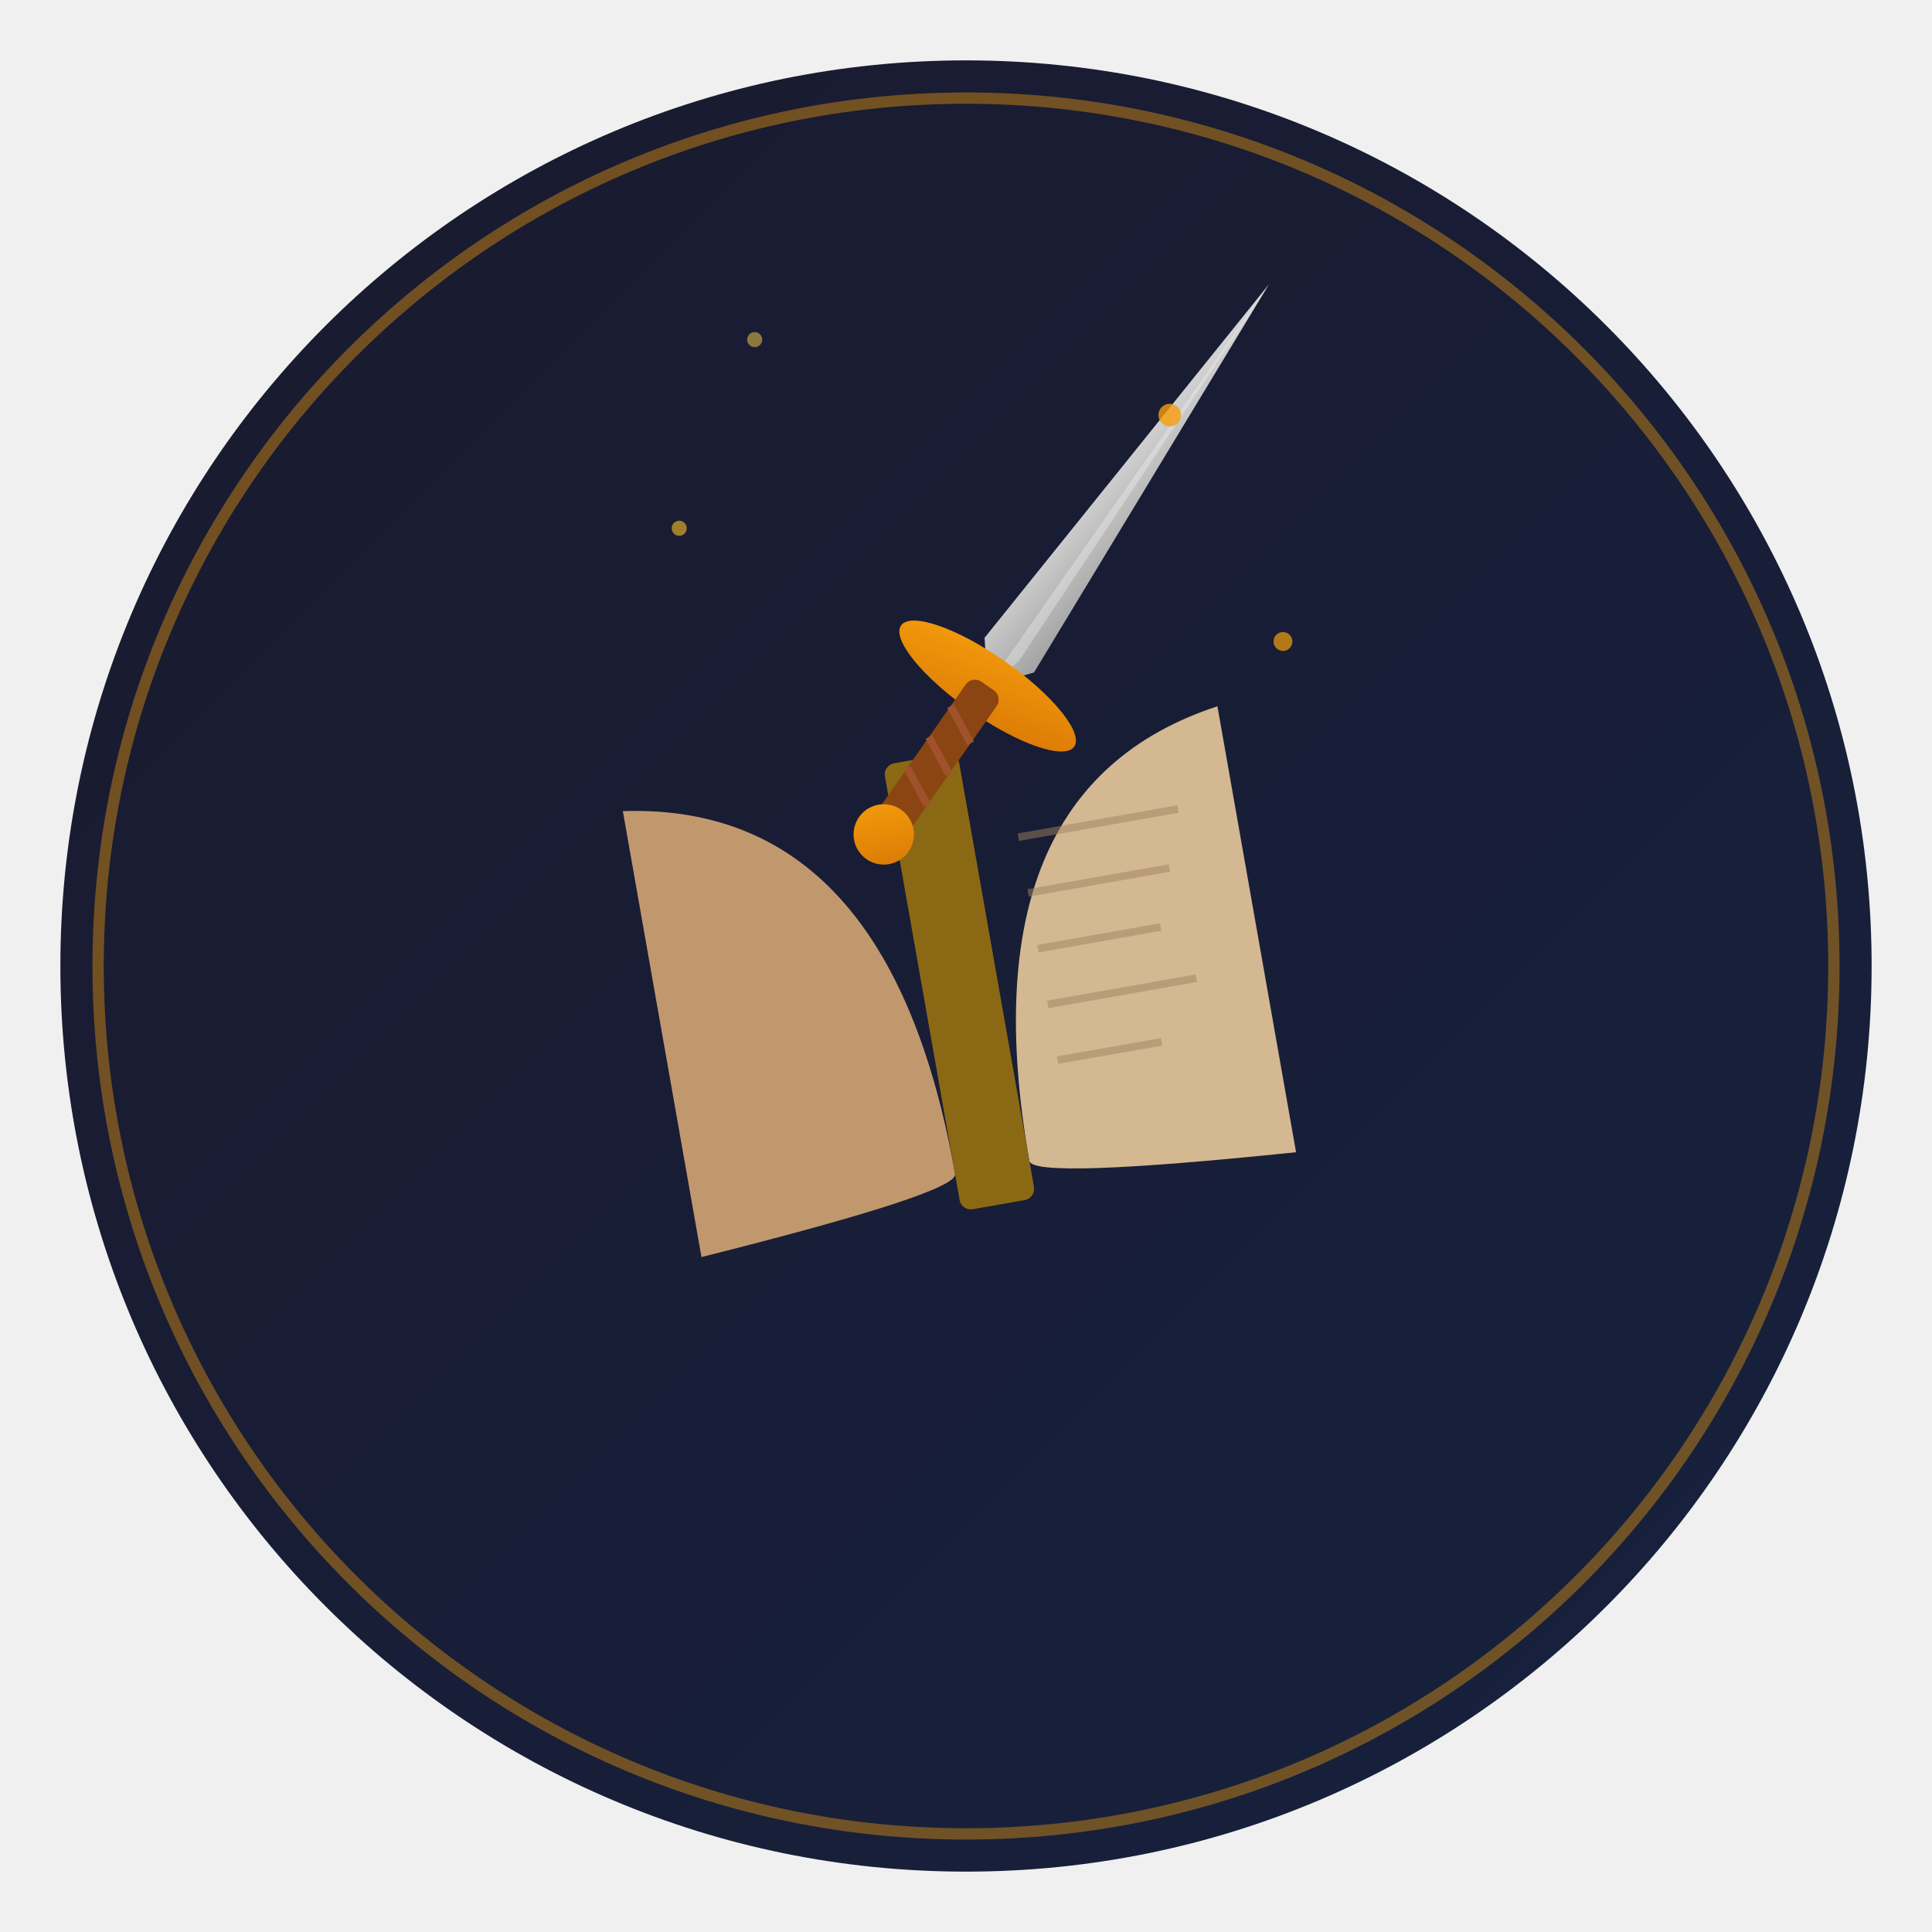
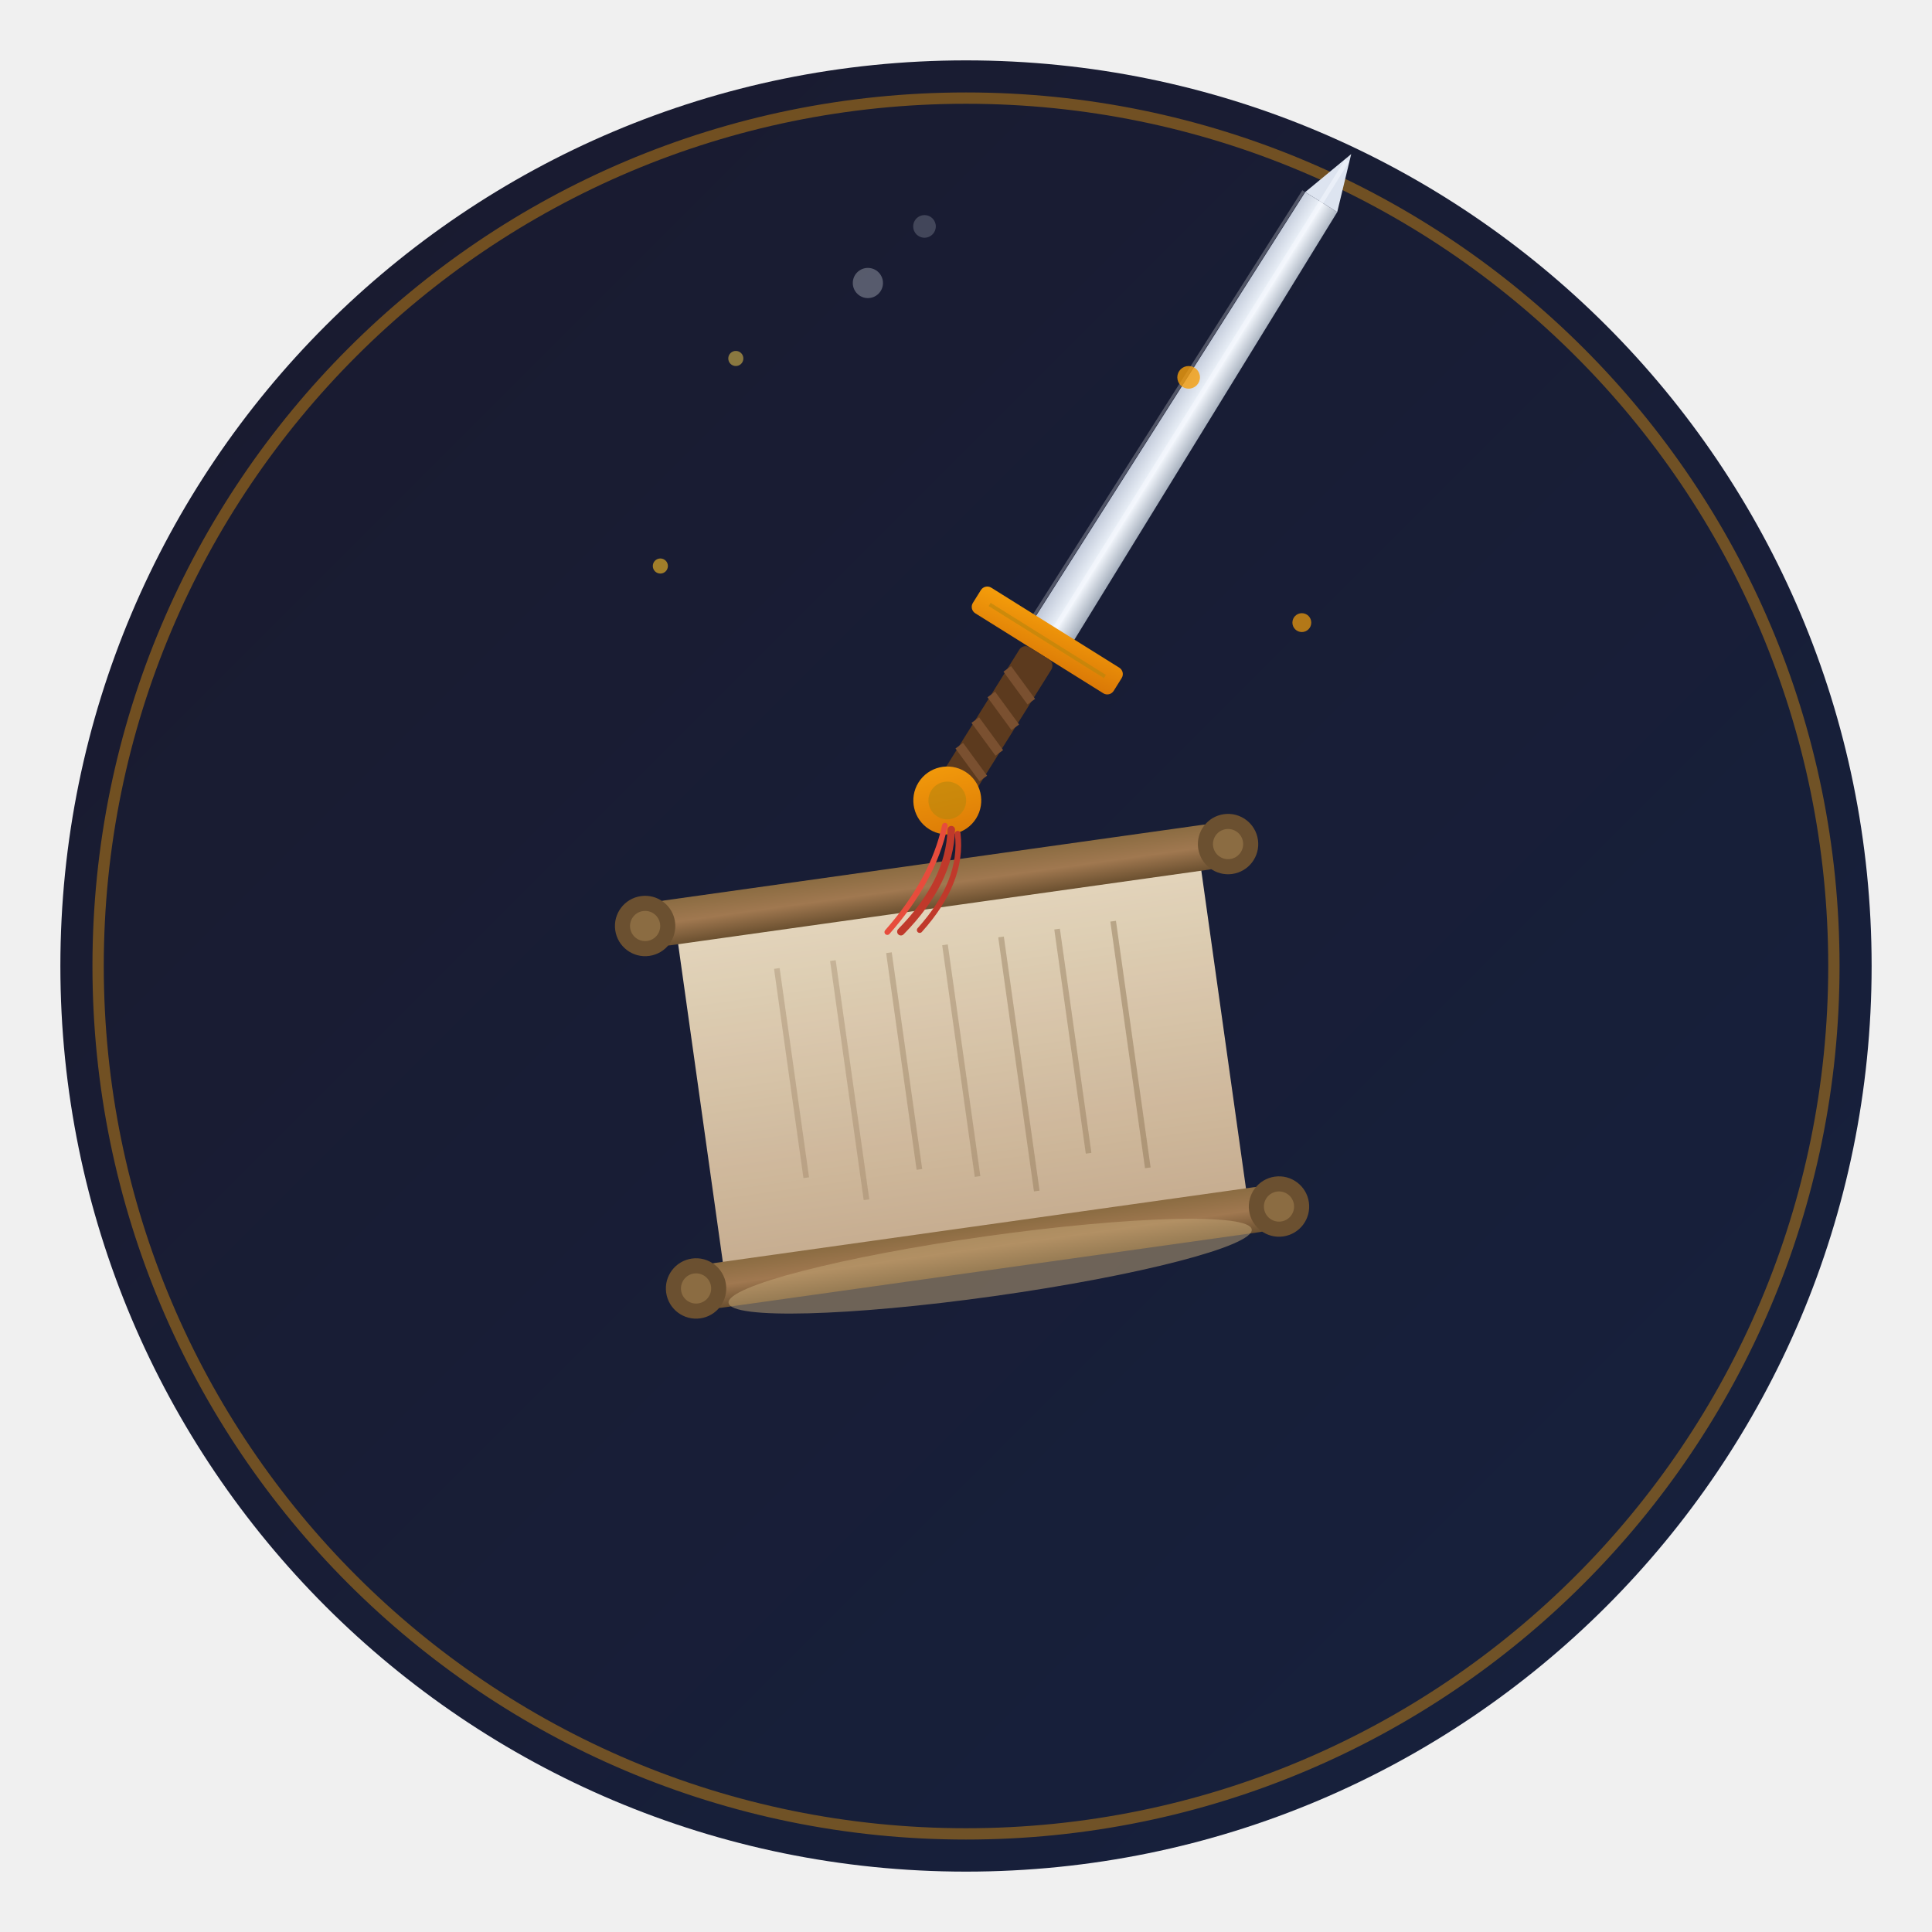
<svg xmlns="http://www.w3.org/2000/svg" viewBox="0 0 512 512">
  <defs>
    <linearGradient id="bg" x1="0%" y1="0%" x2="100%" y2="100%">
      <stop offset="0%" style="stop-color:#1a1a2e" />
      <stop offset="100%" style="stop-color:#16213e" />
    </linearGradient>
-     <linearGradient id="sword" x1="0%" y1="0%" x2="100%" y2="100%">
-       <stop offset="0%" style="stop-color:#e8e8e8" />
-       <stop offset="100%" style="stop-color:#a0a0a0" />
+     <linearGradient id="blade" x1="0%" y1="0%" x2="100%" y2="0%">
+       <stop offset="0%" style="stop-color:#c0c8d8" />
+       <stop offset="45%" style="stop-color:#e8eef6" />
+       <stop offset="55%" style="stop-color:#f0f4fa" />
+       <stop offset="100%" style="stop-color:#a0aab8" />
    </linearGradient>
    <linearGradient id="glow" x1="0%" y1="0%" x2="100%" y2="100%">
      <stop offset="0%" style="stop-color:#f59e0b" />
      <stop offset="100%" style="stop-color:#d97706" />
    </linearGradient>
+     <linearGradient id="scroll" x1="0%" y1="0%" x2="0%" y2="100%">
+       <stop offset="0%" style="stop-color:#f5e6c8" />
+       <stop offset="100%" style="stop-color:#d4b896" />
+     </linearGradient>
+     <linearGradient id="roller" x1="0%" y1="0%" x2="0%" y2="100%">
+       <stop offset="0%" style="stop-color:#8b6c42" />
+       <stop offset="50%" style="stop-color:#a07850" />
+       <stop offset="100%" style="stop-color:#6b5030" />
+     </linearGradient>
  </defs>
  <circle cx="256" cy="256" r="240" fill="url(#bg)" />
  <circle cx="256" cy="256" r="230" fill="none" stroke="#f59e0b" stroke-width="3" opacity="0.4" />
-   <g transform="translate(256,270) rotate(-10)">
-     <path d="M-10,40 Q-10,-60 -80,-70 L-80,50 Q-10,45 -10,40 Z" fill="#d4a574" opacity="0.9" />
-     <path d="M10,40 Q10,-60 80,-70 L80,50 Q10,45 10,40 Z" fill="#e8c99b" opacity="0.9" />
-     <rect x="-10" y="-70" width="20" height="120" rx="3" fill="#8b6914" />
-     <line x1="22" y1="-45" x2="65" y2="-45" stroke="#a08060" stroke-width="2" opacity="0.5" />
-     <line x1="22" y1="-30" x2="60" y2="-30" stroke="#a08060" stroke-width="2" opacity="0.5" />
-     <line x1="22" y1="-15" x2="55" y2="-15" stroke="#a08060" stroke-width="2" opacity="0.5" />
-     <line x1="22" y1="0" x2="62" y2="0" stroke="#a08060" stroke-width="2" opacity="0.5" />
-     <line x1="22" y1="15" x2="50" y2="15" stroke="#a08060" stroke-width="2" opacity="0.5" />
+   <g transform="translate(256,290) rotate(-8)">
+     <rect x="-70" y="-55" width="140" height="95" rx="2" fill="url(#scroll)" opacity="0.92" />
+     <line x1="45" y1="-40" x2="45" y2="26" stroke="#8a7050" stroke-width="1.5" opacity="0.45" />
+     <line x1="30" y1="-40" x2="30" y2="20" stroke="#8a7050" stroke-width="1.5" opacity="0.4" />
+     <line x1="15" y1="-40" x2="15" y2="28" stroke="#8a7050" stroke-width="1.5" opacity="0.4" />
+     <line x1="0" y1="-40" x2="0" y2="22" stroke="#8a7050" stroke-width="1.5" opacity="0.35" />
+     <line x1="-15" y1="-40" x2="-15" y2="18" stroke="#8a7050" stroke-width="1.5" opacity="0.35" />
+     <line x1="-30" y1="-40" x2="-30" y2="24" stroke="#8a7050" stroke-width="1.5" opacity="0.3" />
+     <line x1="-45" y1="-40" x2="-45" y2="16" stroke="#8a7050" stroke-width="1.5" opacity="0.3" />
+     <rect x="-78" y="-62" width="156" height="12" rx="6" fill="url(#roller)" />
+     <circle cx="-78" cy="-56" r="8" fill="#6b5030" />
+     <circle cx="-78" cy="-56" r="4" fill="#8b6c42" />
+     <circle cx="78" cy="-56" r="8" fill="#6b5030" />
+     <circle cx="78" cy="-56" r="4" fill="#8b6c42" />
+     <rect x="-78" y="35" width="156" height="12" rx="6" fill="url(#roller)" />
+     <ellipse cx="0" cy="46" rx="70" ry="8" fill="#c4a878" opacity="0.5" />
+     <circle cx="-78" cy="41" r="8" fill="#6b5030" />
+     <circle cx="-78" cy="41" r="4" fill="#8b6c42" />
+     <circle cx="78" cy="41" r="8" fill="#6b5030" />
+     <circle cx="78" cy="41" r="4" fill="#8b6c42" />
  </g>
-   <g transform="translate(256,190) rotate(35)">
-     <polygon points="0,-140 8,-20 0,-10 -8,-20" fill="url(#sword)" />
-     <polygon points="0,-140 3,-20 0,-10" fill="white" opacity="0.3" />
-     <ellipse cx="0" cy="-10" rx="28" ry="8" fill="url(#glow)" />
-     <rect x="-5" y="-10" width="10" height="45" rx="3" fill="#8b4513" />
-     <line x1="-5" y1="0" x2="5" y2="5" stroke="#a0522d" stroke-width="2" />
-     <line x1="-5" y1="10" x2="5" y2="15" stroke="#a0522d" stroke-width="2" />
-     <line x1="-5" y1="20" x2="5" y2="25" stroke="#a0522d" stroke-width="2" />
-     <circle cx="0" cy="38" r="8" fill="url(#glow)" />
+   <g transform="translate(268,185) rotate(32)">
+     <polygon points="-5,-155 5,-155 6,-20 -6,-20" fill="url(#blade)" />
+     <polygon points="-5,-155 0,-170 5,-155" fill="#dde4f0" />
+     <line x1="0" y1="-168" x2="0" y2="-20" stroke="#f8faff" stroke-width="1.2" opacity="0.5" />
+     <line x1="-5.5" y1="-155" x2="-6.5" y2="-20" stroke="white" stroke-width="0.8" opacity="0.25" />
+     <rect x="-22" y="-22" width="44" height="8" rx="2" fill="url(#glow)" />
+     <line x1="-18" y1="-18" x2="18" y2="-18" stroke="#b8860b" stroke-width="1" opacity="0.6" />
+     <rect x="-5" y="-14" width="10" height="42" rx="2" fill="#5c3a1e" />
+     <line x1="-5" y1="-6" x2="5" y2="-2" stroke="#7a5030" stroke-width="2.5" />
+     <line x1="-5" y1="2" x2="5" y2="6" stroke="#7a5030" stroke-width="2.5" />
+     <line x1="-5" y1="10" x2="5" y2="14" stroke="#7a5030" stroke-width="2.5" />
+     <line x1="-5" y1="18" x2="5" y2="22" stroke="#7a5030" stroke-width="2.5" />
+     <circle cx="0" cy="32" r="9" fill="url(#glow)" />
+     <circle cx="0" cy="32" r="5" fill="#b8860b" opacity="0.6" />
+     <path d="M5,38 Q12,50 8,68" stroke="#c0392b" stroke-width="2" fill="none" stroke-linecap="round" />
+     <path d="M3,38 Q8,52 5,70" stroke="#e74c3c" stroke-width="1.5" fill="none" stroke-linecap="round" />
+     <path d="M7,38 Q15,48 12,65" stroke="#c0392b" stroke-width="1.5" fill="none" stroke-linecap="round" />
  </g>
-   <circle cx="310" cy="110" r="3" fill="#f59e0b" opacity="0.8" />
-   <circle cx="180" cy="140" r="2" fill="#fbbf24" opacity="0.6" />
-   <circle cx="340" cy="170" r="2.5" fill="#f59e0b" opacity="0.7" />
-   <circle cx="200" cy="90" r="2" fill="#fcd34d" opacity="0.5" />
+   <circle cx="315" cy="100" r="3" fill="#f59e0b" opacity="0.8" />
+   <circle cx="175" cy="150" r="2" fill="#fbbf24" opacity="0.6" />
+   <circle cx="345" cy="165" r="2.5" fill="#f59e0b" opacity="0.7" />
+   <circle cx="195" cy="95" r="2" fill="#fcd34d" opacity="0.5" />
+   <circle cx="230" cy="75" r="4" fill="#e8eef6" opacity="0.3" />
+   <circle cx="245" cy="60" r="3" fill="#e8eef6" opacity="0.2" />
</svg>
